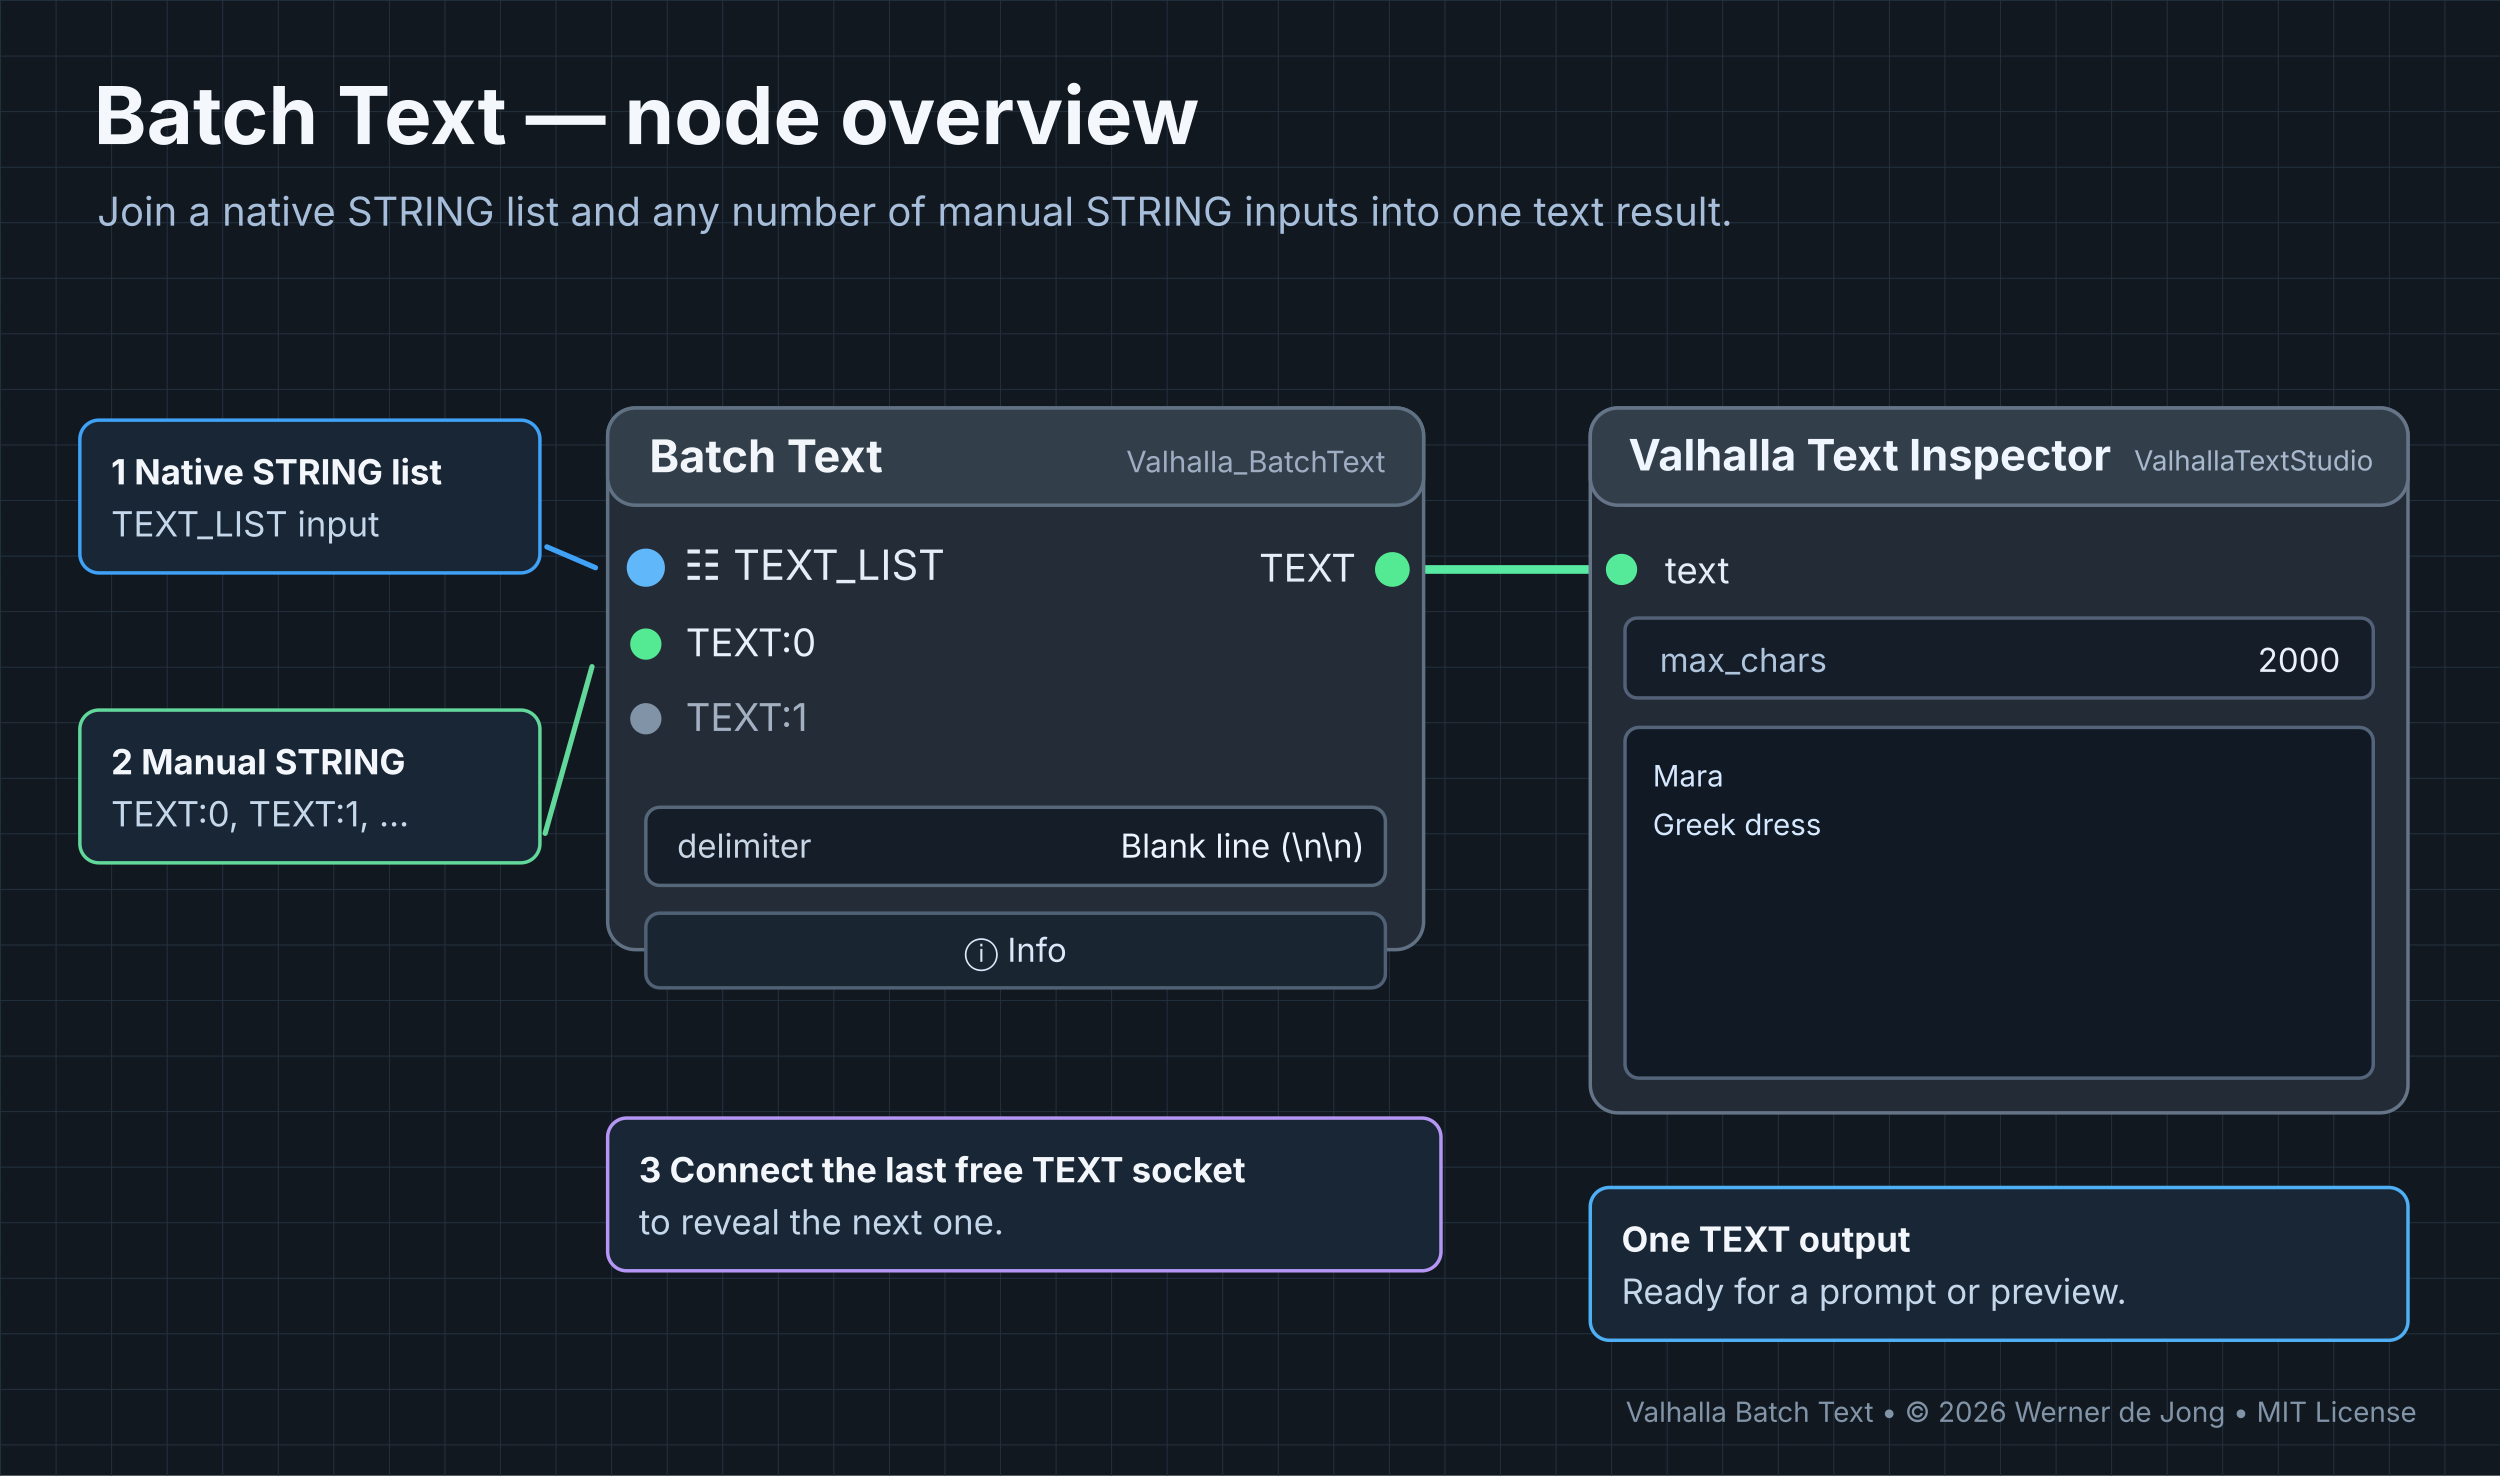
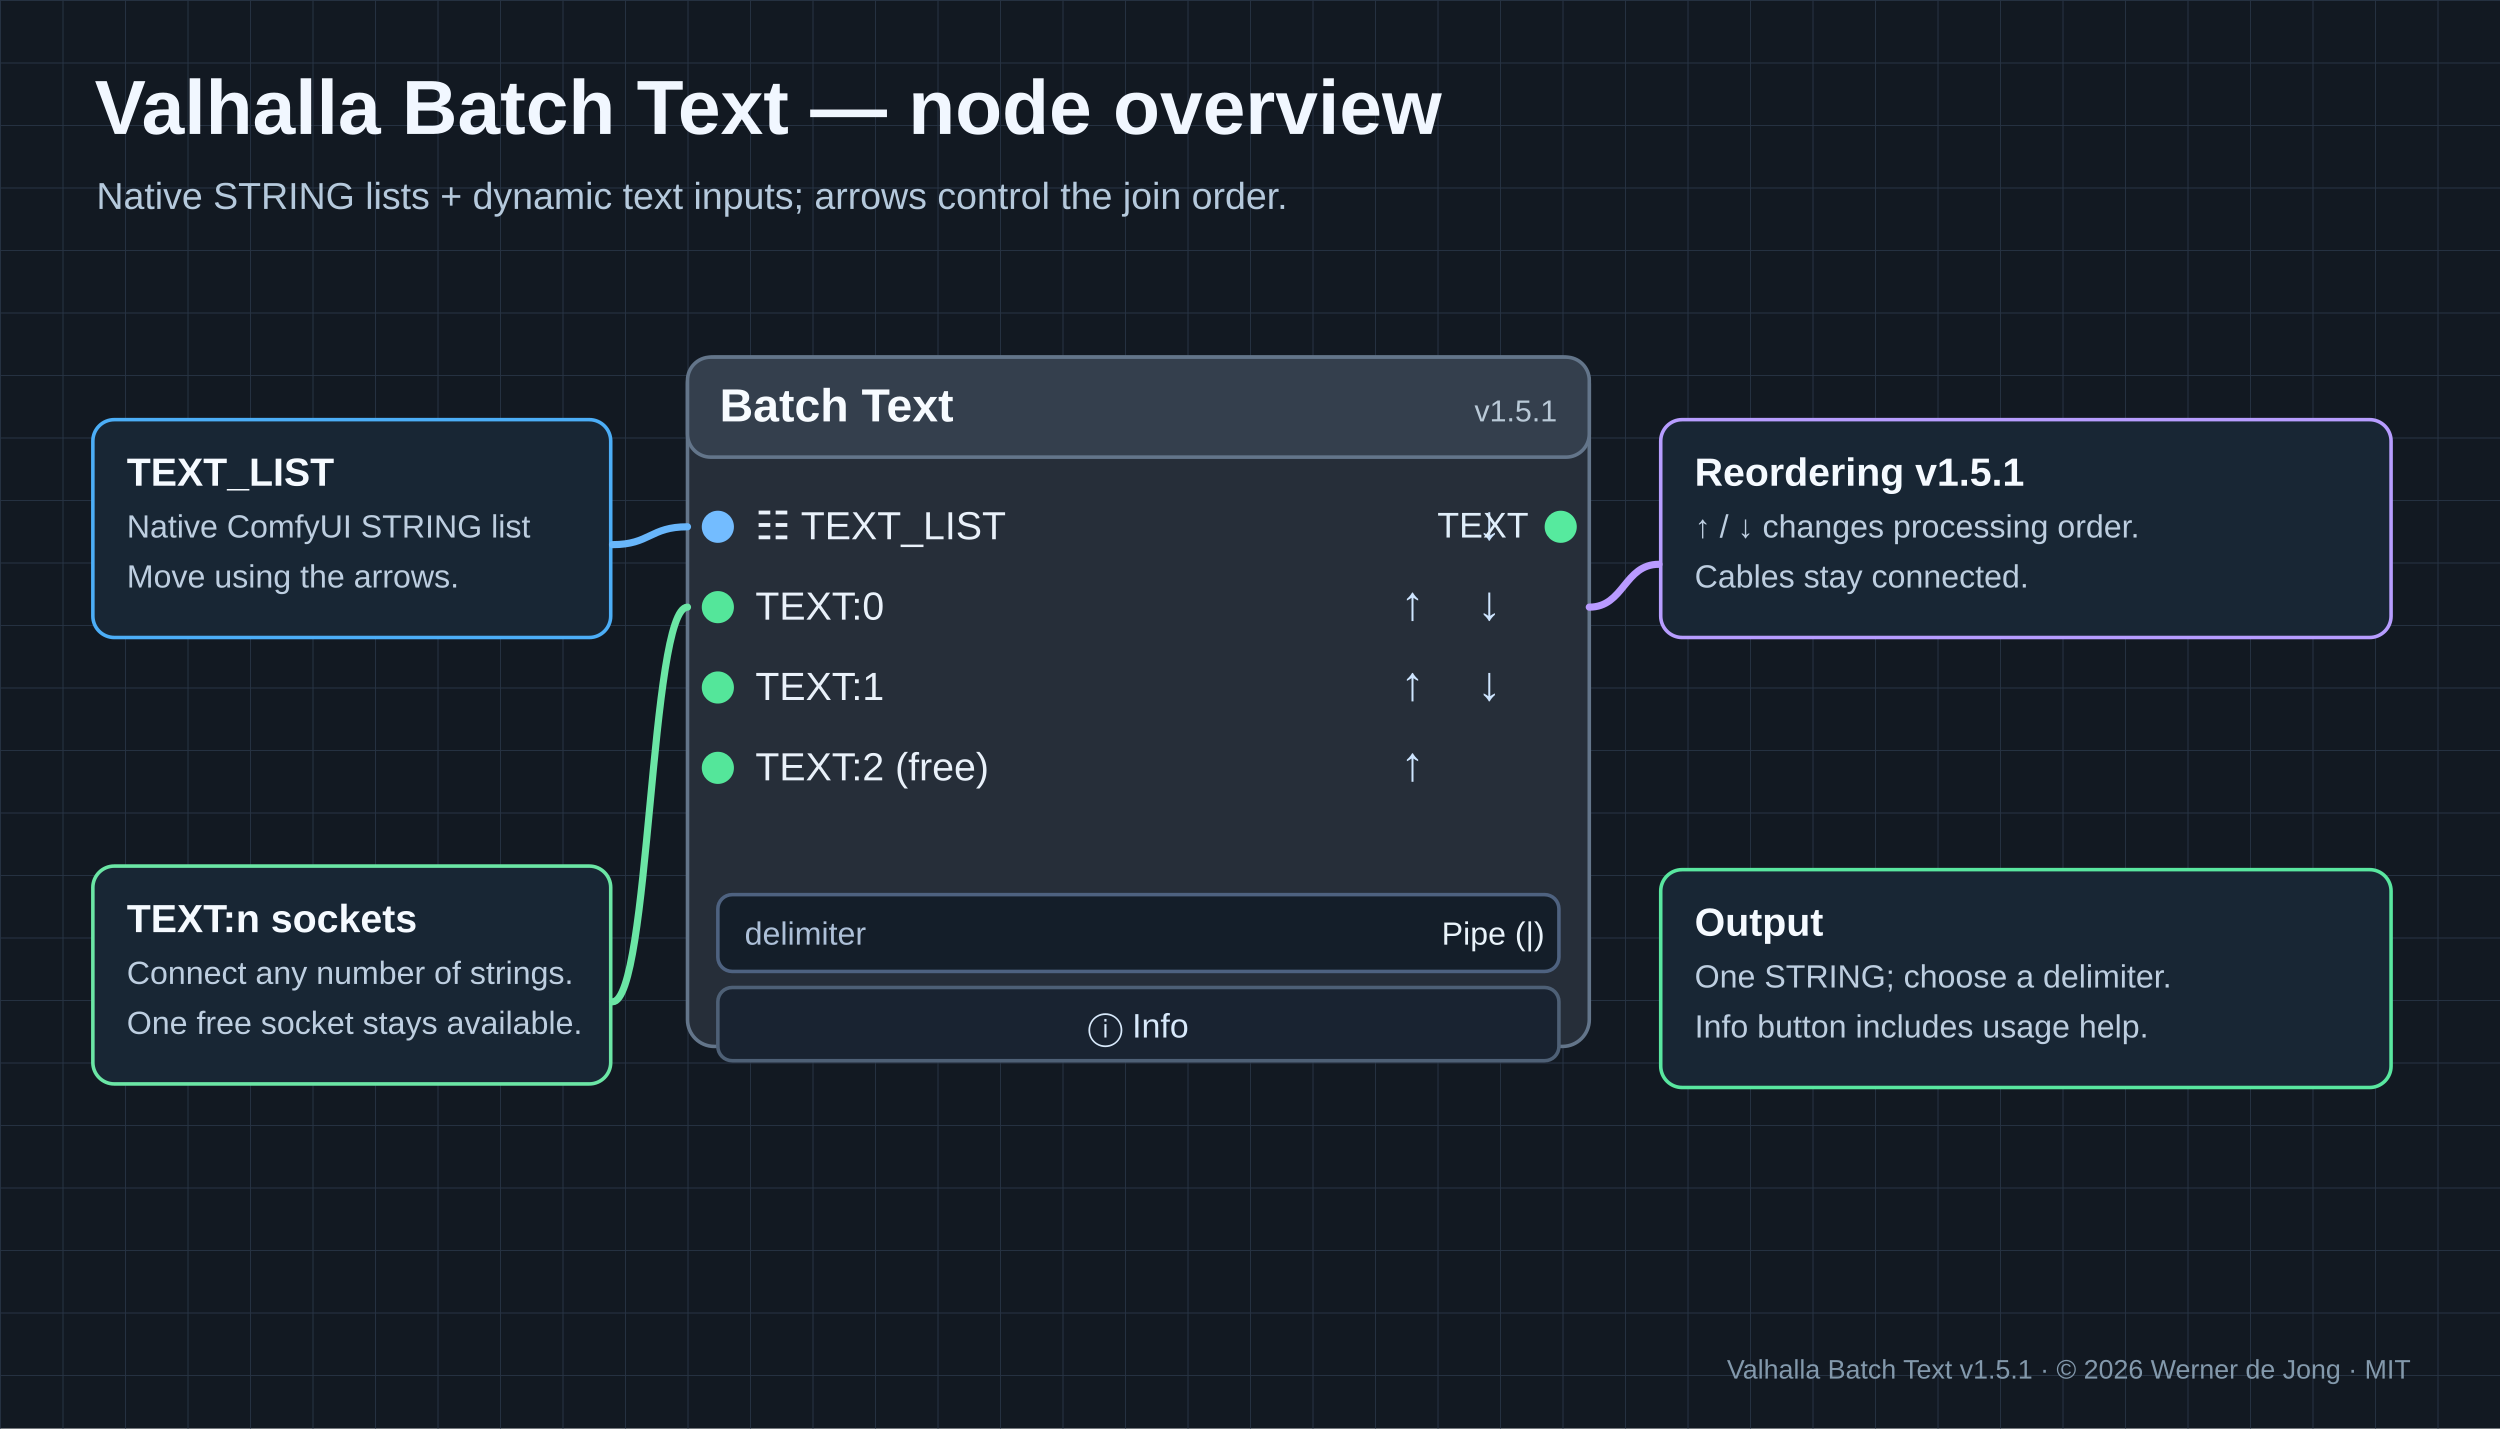
- <svg xmlns="http://www.w3.org/2000/svg" width="1440" height="850" viewBox="0 0 1440 850" role="img" aria-label="Batch Text — node overview">
+ <svg xmlns="http://www.w3.org/2000/svg" width="1400" height="800" viewBox="0 0 1400 800">
  <defs>
-     <pattern id="bg" width="32" height="32" patternUnits="userSpaceOnUse">
-       <path d="M32 0H0V32" fill="none" stroke="#243240" stroke-width="1" />
+     <pattern id="grid" width="35" height="35" patternUnits="userSpaceOnUse">
+       <path d="M35 0H0V35" fill="none" stroke="#273444" stroke-width="1" />
    </pattern>
-     <filter id="shadow" x="-15%" y="-20%" width="130%" height="150%">
-       <feDropShadow dx="0" dy="9" stdDeviation="10" flood-color="#000" flood-opacity=".32" />
-     </filter>
  </defs>
-   <rect width="1440" height="850" fill="#111820" />
-   <rect width="1440" height="850" fill="url(#bg)" />
-   <text x="54" y="83" font-size="46" fill="#F4F7FC" text-anchor="start" font-weight="700" font-family="Inter,Segoe UI,Arial,sans-serif">Batch Text — node overview</text>
-   <text x="56" y="130" font-size="23" fill="#A7BEDB" text-anchor="start" font-weight="400" font-family="Inter,Segoe UI,Arial,sans-serif">Join a native STRING list and any number of manual STRING inputs into one text result.</text>
-   <path d="M802 328 C896 328 874 328 934 328" fill="none" stroke="#58EAA2" stroke-width="5" stroke-linecap="round" stroke-linejoin="round" />
-   <rect x="350" y="235" width="470" height="312" rx="16" fill="#242C37" stroke="#607184" stroke-width="2" />
-   <rect x="350" y="235" width="470" height="56" rx="16" fill="#333E4B" stroke="#607184" stroke-width="2" />
-   <text x="374" y="272" font-size="26" fill="#F2F6FB" text-anchor="start" font-weight="700" font-family="Inter,Segoe UI,Arial,sans-serif">Batch Text</text>
-   <text x="798" y="272" font-size="17" fill="#9EADC2" text-anchor="end" font-weight="400" font-family="Inter,Segoe UI,Arial,sans-serif">Valhalla_BatchText</text>
-   <circle cx="372" cy="327" r="11" fill="#60B7FA" />
-   <text x="394" y="334" font-size="24" fill="#E5EDF7" text-anchor="start" font-weight="400" font-family="Inter,Segoe UI,Arial,sans-serif">☷  TEXT_LIST</text>
-   <circle cx="802" cy="328" r="10" fill="#54E993" />
-   <text x="781" y="335" font-size="22" fill="#E5EDF7" text-anchor="end" font-weight="400" font-family="Inter,Segoe UI,Arial,sans-serif">TEXT</text>
-   <circle cx="372" cy="371" r="9" fill="#54E993" />
-   <text x="395" y="378" font-size="22" fill="#E8F0FC" text-anchor="start" font-weight="400" font-family="Inter,Segoe UI,Arial,sans-serif">TEXT:0</text>
-   <circle cx="372" cy="414" r="9" fill="#8194A7" />
-   <text x="395" y="421" font-size="22" fill="#A3B0C2" text-anchor="start" font-weight="400" font-family="Inter,Segoe UI,Arial,sans-serif">TEXT:1</text>
-   <rect x="372" y="465" width="426" height="45" rx="8" fill="#151D29" stroke="#556779" stroke-width="2" />
-   <text x="390" y="494" font-size="19" fill="#C9D6E6" text-anchor="start" font-weight="400" font-family="Inter,Segoe UI,Arial,sans-serif">delimiter</text>
-   <text x="786" y="494" font-size="19" fill="#E9F4FE" text-anchor="end" font-weight="400" font-family="Inter,Segoe UI,Arial,sans-serif">Blank line (\n\n)</text>
-   <rect x="372" y="526" width="426" height="43" rx="8" fill="#1A2532" stroke="#516175" stroke-width="2" />
-   <text x="585" y="554" font-size="19" fill="#DCE8FA" text-anchor="middle" font-weight="400" font-family="Inter,Segoe UI,Arial,sans-serif">ⓘ   Info</text>
-   <rect x="916" y="235" width="471" height="406" rx="16" fill="#232B36" stroke="#657487" stroke-width="2" />
-   <rect x="916" y="235" width="471" height="56" rx="16" fill="#333E4B" stroke="#657487" stroke-width="2" />
-   <text x="938" y="271" font-size="25" fill="#EFF6FF" text-anchor="start" font-weight="700" font-family="Inter,Segoe UI,Arial,sans-serif">Valhalla Text Inspector</text>
-   <text x="1367" y="271" font-size="16" fill="#A8B9CE" text-anchor="end" font-weight="400" font-family="Inter,Segoe UI,Arial,sans-serif">ValhallaTextStudio</text>
-   <circle cx="934" cy="328" r="9" fill="#55EA99" />
-   <text x="959" y="336" font-size="21" fill="#E5EDF7" text-anchor="start" font-weight="400" font-family="Inter,Segoe UI,Arial,sans-serif">text</text>
-   <rect x="936" y="356" width="431" height="46" rx="7" fill="#151D29" stroke="#526177" stroke-width="2" />
-   <text x="956" y="387" font-size="19" fill="#AFC5DD" text-anchor="start" font-weight="400" font-family="Inter,Segoe UI,Arial,sans-serif">max_chars</text>
-   <text x="1348" y="387" font-size="19" fill="#EAF1FA" text-anchor="end" font-weight="400" font-family="Inter,Segoe UI,Arial,sans-serif">2000</text>
-   <rect x="936" y="419" width="431" height="202" rx="8" fill="#111A24" stroke="#54647A" stroke-width="2" />
-   <text x="952" y="453" font-size="17" fill="#D5E8FF" text-anchor="start" font-weight="400" font-family="Inter,Segoe UI,Arial,sans-serif">Mara</text>
-   <text x="952" y="481" font-size="17" fill="#D5E8FF" text-anchor="start" font-weight="400" font-family="Inter,Segoe UI,Arial,sans-serif">Greek dress</text>
-   <rect x="46" y="242" width="265" height="88" rx="11" fill="#192635" stroke="#3FA2F6" stroke-width="2" />
-   <text x="64" y="279" font-size="20" fill="#F3F7FC" text-anchor="start" font-weight="700" font-family="Inter,Segoe UI,Arial,sans-serif">1   Native STRING list</text>
-   <text x="64" y="309" font-size="20" fill="#C5D7EA" text-anchor="start" font-weight="400" font-family="Inter,Segoe UI,Arial,sans-serif">TEXT_LIST input</text>
-   <path d="M315 315 L343 327" fill="none" stroke="#3FA2F6" stroke-width="3" stroke-linecap="round" stroke-linejoin="round" />
-   <rect x="46" y="409" width="265" height="88" rx="11" fill="#192635" stroke="#62D89B" stroke-width="2" />
-   <text x="64" y="446" font-size="20" fill="#F3F7FC" text-anchor="start" font-weight="700" font-family="Inter,Segoe UI,Arial,sans-serif">2   Manual STRING</text>
-   <text x="64" y="476" font-size="20" fill="#C5D7EA" text-anchor="start" font-weight="400" font-family="Inter,Segoe UI,Arial,sans-serif">TEXT:0, TEXT:1, ...</text>
-   <path d="M314 480 L341 384" fill="none" stroke="#62D89B" stroke-width="3" stroke-linecap="round" stroke-linejoin="round" />
-   <rect x="350" y="644" width="480" height="88" rx="11" fill="#192635" stroke="#B696F4" stroke-width="2" />
-   <text x="368" y="681" font-size="20" fill="#F3F7FC" text-anchor="start" font-weight="700" font-family="Inter,Segoe UI,Arial,sans-serif">3   Connect the last free TEXT socket</text>
-   <text x="368" y="711" font-size="20" fill="#C5D7EA" text-anchor="start" font-weight="400" font-family="Inter,Segoe UI,Arial,sans-serif">    to reveal the next one.</text>
-   <rect x="916" y="684" width="471" height="88" rx="11" fill="#192635" stroke="#4FAFF5" stroke-width="2" />
-   <text x="934" y="721" font-size="20" fill="#F3F7FC" text-anchor="start" font-weight="700" font-family="Inter,Segoe UI,Arial,sans-serif">One TEXT output</text>
-   <text x="934" y="751" font-size="20" fill="#C5D7EA" text-anchor="start" font-weight="400" font-family="Inter,Segoe UI,Arial,sans-serif">Ready for a prompt or preview.</text>
-   <text x="1392" y="819" font-size="16" fill="#8294A8" text-anchor="end" font-weight="400" font-family="Inter,Segoe UI,Arial,sans-serif">Valhalla Batch Text  •  © 2026 Werner de Jong  •  MIT License</text>
+   <rect width="1400" height="800" fill="#121922" />
+   <rect width="1400" height="800" fill="url(#grid)" />
+   <text x="53" y="75" fill="#f1f7ff" font-family="Segoe UI, Arial, sans-serif" font-weight="bold" font-size="43" text-anchor="start">Valhalla Batch Text — node overview</text>
+   <text x="54" y="117" fill="#b5c9dc" font-family="Segoe UI, Arial, sans-serif" font-weight="normal" font-size="21" text-anchor="start">Native STRING lists + dynamic text inputs; arrows control the join order.</text>
+   <rect x="385" y="200" width="505" height="386" rx="15" fill="#262e39" stroke="#63758a" stroke-width="2" />
+   <rect x="385" y="200" width="505" height="56" rx="13" fill="#343f4d" stroke="#63758a" stroke-width="2" />
+   <text x="403" y="236" fill="#f7fbff" font-family="Segoe UI, Arial, sans-serif" font-weight="bold" font-size="26" text-anchor="start">Batch Text</text>
+   <text x="872" y="236" fill="#b9c9d7" font-family="Segoe UI, Arial, sans-serif" font-weight="normal" font-size="17" text-anchor="end">v1.5.1</text>
+   <circle cx="402" cy="295" r="9" fill="#73bcff" />
+   <text x="423" y="302" fill="#e9f1fa" font-family="Segoe UI, Arial, sans-serif" font-weight="normal" font-size="22" text-anchor="start">☷ TEXT_LIST</text>
+   <text x="834" y="302" fill="#cee5ff" font-family="Segoe UI, Arial, sans-serif" font-weight="bold" font-size="27" text-anchor="middle">↓</text>
+   <circle cx="402" cy="340" r="9" fill="#54e69a" />
+   <text x="423" y="347" fill="#e9f1fa" font-family="Segoe UI, Arial, sans-serif" font-weight="normal" font-size="22" text-anchor="start">TEXT:0</text>
+   <text x="791" y="347" fill="#cee5ff" font-family="Segoe UI, Arial, sans-serif" font-weight="bold" font-size="27" text-anchor="middle">↑</text>
+   <text x="834" y="347" fill="#cee5ff" font-family="Segoe UI, Arial, sans-serif" font-weight="bold" font-size="27" text-anchor="middle">↓</text>
+   <circle cx="402" cy="385" r="9" fill="#54e69a" />
+   <text x="423" y="392" fill="#e9f1fa" font-family="Segoe UI, Arial, sans-serif" font-weight="normal" font-size="22" text-anchor="start">TEXT:1</text>
+   <text x="791" y="392" fill="#cee5ff" font-family="Segoe UI, Arial, sans-serif" font-weight="bold" font-size="27" text-anchor="middle">↑</text>
+   <text x="834" y="392" fill="#cee5ff" font-family="Segoe UI, Arial, sans-serif" font-weight="bold" font-size="27" text-anchor="middle">↓</text>
+   <circle cx="402" cy="430" r="9" fill="#54e69a" />
+   <text x="423" y="437" fill="#e9f1fa" font-family="Segoe UI, Arial, sans-serif" font-weight="normal" font-size="22" text-anchor="start">TEXT:2 (free)</text>
+   <text x="791" y="437" fill="#cee5ff" font-family="Segoe UI, Arial, sans-serif" font-weight="bold" font-size="27" text-anchor="middle">↑</text>
+   <circle cx="874" cy="295" r="9" fill="#56ea9e" />
+   <text x="856" y="301" fill="#e0eefa" font-family="Segoe UI, Arial, sans-serif" font-weight="normal" font-size="20" text-anchor="end">TEXT</text>
+   <rect x="402" y="501" width="471" height="43" rx="8" fill="#141e29" stroke="#4e6280" stroke-width="2" />
+   <text x="417" y="529" fill="#adc0d8" font-family="Segoe UI, Arial, sans-serif" font-weight="normal" font-size="18" text-anchor="start">delimiter</text>
+   <text x="865" y="529" fill="#e9f3fa" font-family="Segoe UI, Arial, sans-serif" font-weight="normal" font-size="18" text-anchor="end">Pipe (|)</text>
+   <rect x="402" y="553" width="471" height="41" rx="8" fill="#192331" stroke="#4e6076" stroke-width="2" />
+   <text x="637.5" y="581" fill="#d8e9fb" font-family="Segoe UI, Arial, sans-serif" font-weight="normal" font-size="19" text-anchor="middle">ⓘ  Info</text>
+   <rect x="52" y="235" width="290" height="122" rx="12" fill="#182634" stroke="#4CAEF7" stroke-width="2" />
+   <text x="71" y="272" fill="#F5FAFF" font-family="Segoe UI, Arial, sans-serif" font-weight="bold" font-size="22" text-anchor="start">TEXT_LIST</text>
+   <text x="71" y="301" fill="#bdcee0" font-family="Segoe UI, Arial, sans-serif" font-weight="normal" font-size="18" text-anchor="start">Native ComfyUI STRING list</text>
+   <text x="71" y="329" fill="#bdcee0" font-family="Segoe UI, Arial, sans-serif" font-weight="normal" font-size="18" text-anchor="start">Move using the arrows.</text>
+   <rect x="52" y="485" width="290" height="122" rx="12" fill="#182634" stroke="#6BE6A5" stroke-width="2" />
+   <text x="71" y="522" fill="#F5FAFF" font-family="Segoe UI, Arial, sans-serif" font-weight="bold" font-size="22" text-anchor="start">TEXT:n sockets</text>
+   <text x="71" y="551" fill="#bdcee0" font-family="Segoe UI, Arial, sans-serif" font-weight="normal" font-size="18" text-anchor="start">Connect any number of strings.</text>
+   <text x="71" y="579" fill="#bdcee0" font-family="Segoe UI, Arial, sans-serif" font-weight="normal" font-size="18" text-anchor="start">One free socket stays available.</text>
+   <rect x="930" y="235" width="409" height="122" rx="12" fill="#182634" stroke="#B79DFF" stroke-width="2" />
+   <text x="949" y="272" fill="#F5FAFF" font-family="Segoe UI, Arial, sans-serif" font-weight="bold" font-size="22" text-anchor="start">Reordering v1.5.1</text>
+   <text x="949" y="301" fill="#bdcee0" font-family="Segoe UI, Arial, sans-serif" font-weight="normal" font-size="18" text-anchor="start">↑ / ↓ changes processing order.</text>
+   <text x="949" y="329" fill="#bdcee0" font-family="Segoe UI, Arial, sans-serif" font-weight="normal" font-size="18" text-anchor="start">Cables stay connected.</text>
+   <rect x="930" y="487" width="409" height="122" rx="12" fill="#182634" stroke="#59E7A0" stroke-width="2" />
+   <text x="949" y="524" fill="#F5FAFF" font-family="Segoe UI, Arial, sans-serif" font-weight="bold" font-size="22" text-anchor="start">Output</text>
+   <text x="949" y="553" fill="#bdcee0" font-family="Segoe UI, Arial, sans-serif" font-weight="normal" font-size="18" text-anchor="start">One STRING; choose a delimiter.</text>
+   <text x="949" y="581" fill="#bdcee0" font-family="Segoe UI, Arial, sans-serif" font-weight="normal" font-size="18" text-anchor="start">Info button includes usage help.</text>
+   <path d="M343 305 C364.0 305 364.0 295 385 295" stroke="#68b6fb" stroke-width="4" fill="none" stroke-linecap="round" />
+   <path d="M343 561 C364.0 561 364.0 340 385 340" stroke="#6be6a5" stroke-width="4" fill="none" stroke-linecap="round" />
+   <path d="M890 340 C909.5 340 909.5 316 929 316" stroke="#b99aff" stroke-width="4" fill="none" stroke-linecap="round" />
+   <text x="1350" y="772" fill="#8399ac" font-family="Segoe UI, Arial, sans-serif" font-weight="normal" font-size="15" text-anchor="end">Valhalla Batch Text v1.5.1  ·  © 2026 Werner de Jong  ·  MIT</text>
</svg>
